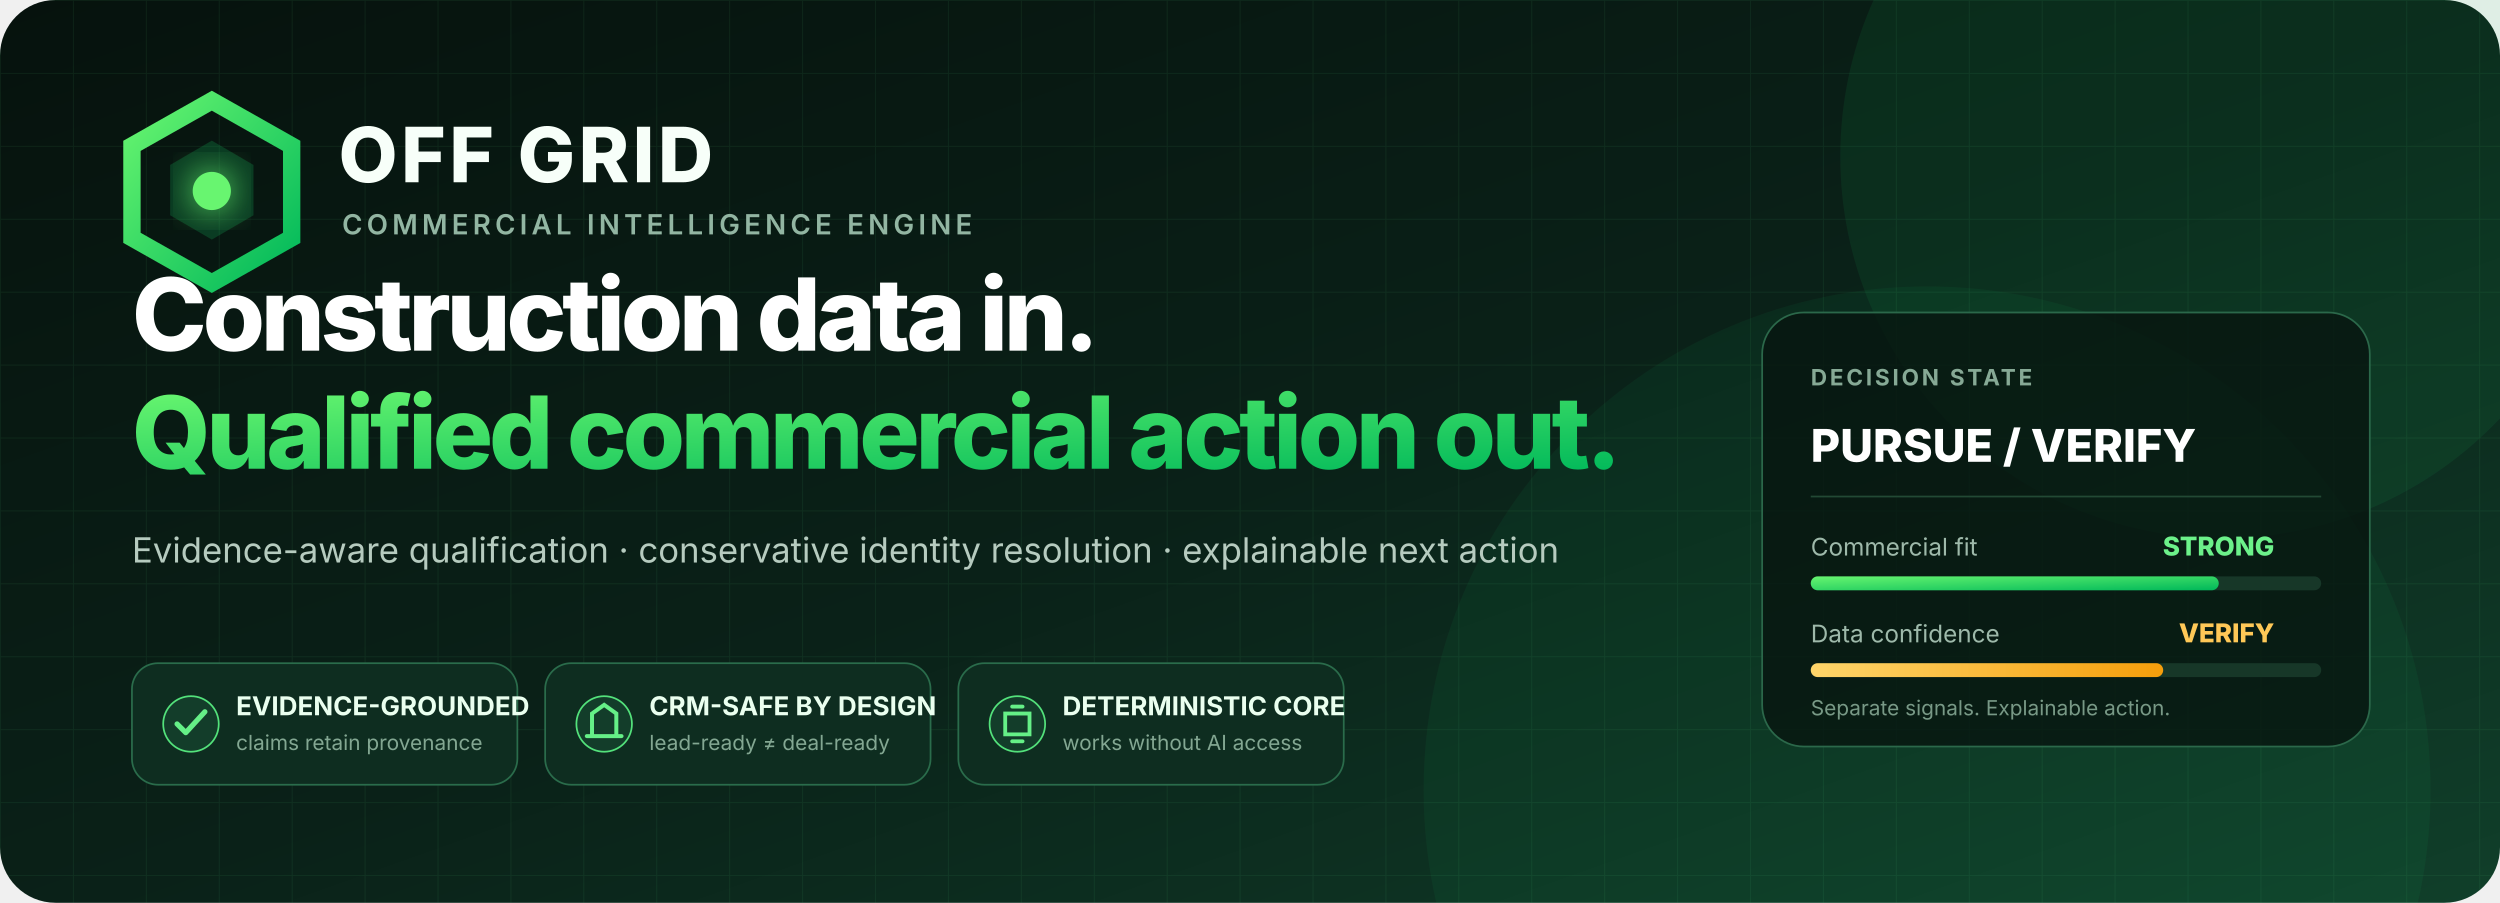
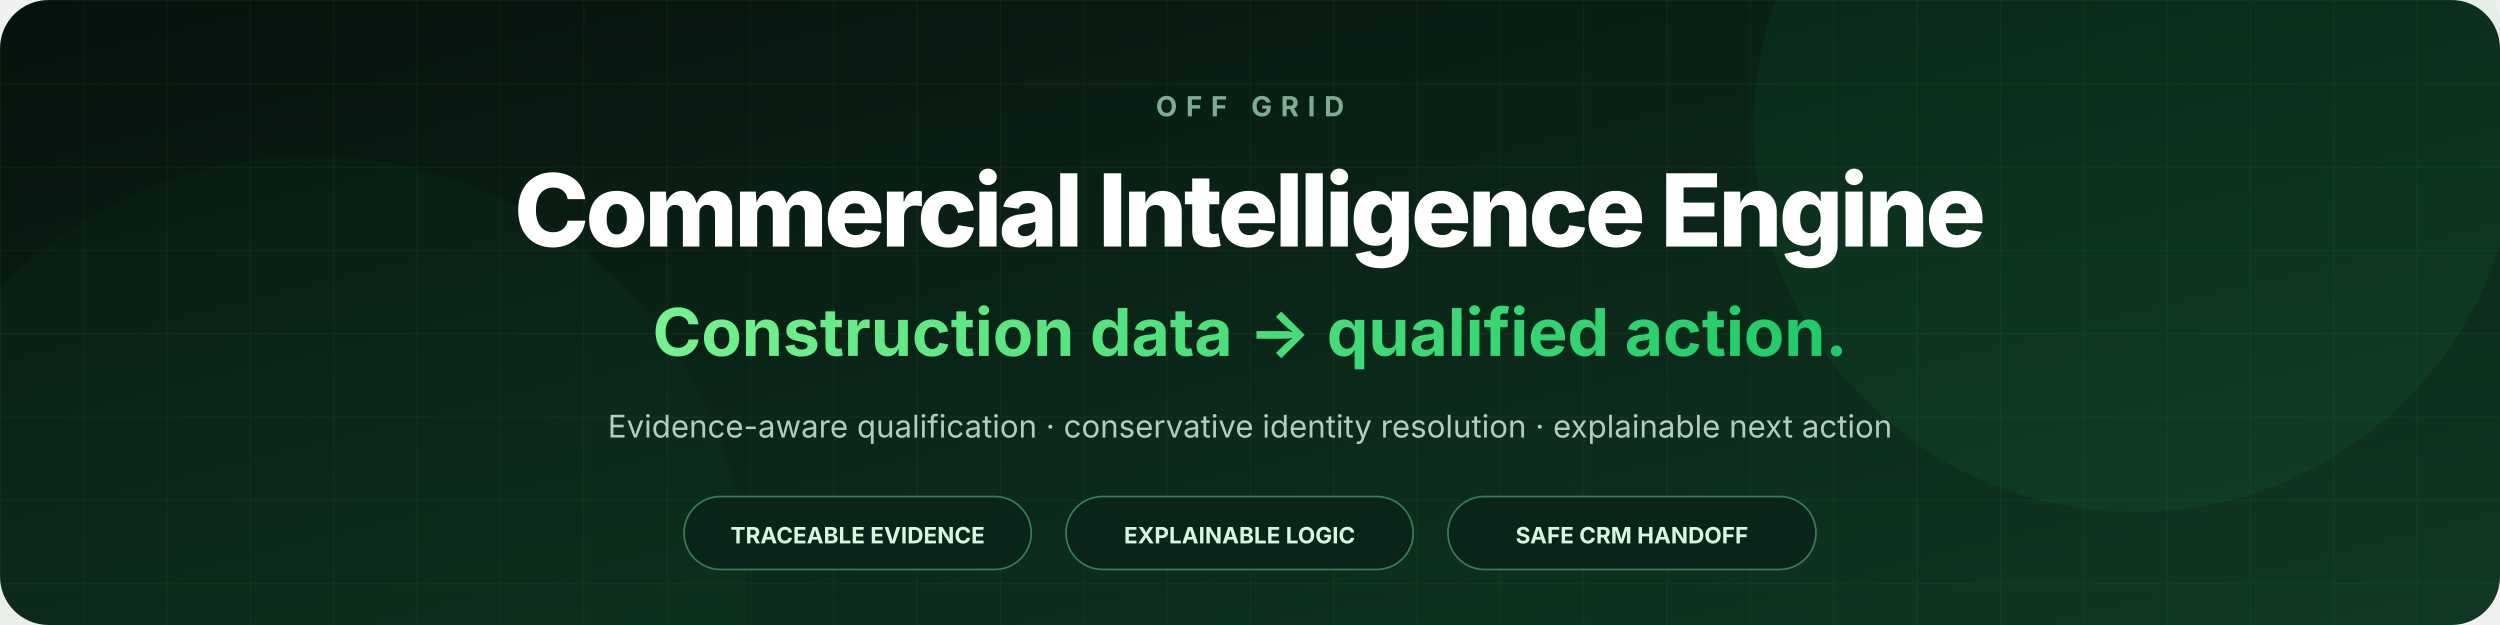
- <svg xmlns="http://www.w3.org/2000/svg" width="1440" height="520" viewBox="0 0 1440 520" role="img" aria-labelledby="title desc">
+ <svg xmlns="http://www.w3.org/2000/svg" width="1440" height="360" viewBox="0 0 1440 360" role="img" aria-labelledby="title desc">
  <defs>
    <linearGradient id="bg" x1="0" y1="0" x2="1" y2="1">
-       <stop offset="0" stop-color="#06120d" />
-       <stop offset="0.52" stop-color="#0a2118" />
-       <stop offset="1" stop-color="#103f2a" />
+       <stop stop-color="#06120d" />
+       <stop offset="1" stop-color="#103923" />
    </linearGradient>
-     <linearGradient id="green" x1="0" y1="0" x2="1" y2="1">
-       <stop offset="0" stop-color="#67f56f" />
-       <stop offset="1" stop-color="#00b85a" />
+     <linearGradient id="accent" x1="0" x2="1">
+       <stop stop-color="#75f28f" />
+       <stop offset="1" stop-color="#1fca68" />
    </linearGradient>
-     <linearGradient id="gold" x1="0" y1="0" x2="1" y2="0">
-       <stop offset="0" stop-color="#ffd56a" />
-       <stop offset="1" stop-color="#f59e0b" />
-     </linearGradient>
-     <pattern id="grid" width="42" height="42" patternUnits="userSpaceOnUse">
-       <path d="M42 0H0V42" fill="none" stroke="#65e98b" stroke-opacity=".075" />
+     <pattern id="grid" width="48" height="48" patternUnits="userSpaceOnUse">
+       <path d="M48 0H0V48" fill="none" stroke="#7cf39a" stroke-opacity=".055" />
    </pattern>
-     <filter id="glow" x="-50%" y="-50%" width="200%" height="200%">
-       <feGaussianBlur stdDeviation="10" result="blur" />
-       <feMerge>
-         <feMergeNode in="blur" />
-         <feMergeNode in="SourceGraphic" />
-       </feMerge>
-     </filter>
  </defs>
-   <rect width="1440" height="520" rx="32" fill="url(#bg)" />
-   <rect width="1440" height="520" rx="32" fill="url(#grid)" />
-   <circle cx="1280" cy="90" r="220" fill="#19d86c" opacity=".08" />
-   <circle cx="1110" cy="455" r="290" fill="#19d86c" opacity=".055" />
-   <g transform="translate(70 58)">
-     <path d="M52 0 98 26v53l-46 26L6 79V26Z" fill="none" stroke="url(#green)" stroke-width="10" />
-     <path d="M52 23 76 37v29L52 80 28 66V37Z" fill="#16d267" opacity=".2" />
-     <circle cx="52" cy="52" r="11" fill="#67f56f" filter="url(#glow)" />
-     <text x="125" y="47" fill="#f7fff9" font-family="Inter,Segoe UI,Arial,sans-serif" font-size="44" font-weight="800" letter-spacing="2">OFF GRID</text>
-     <text x="127" y="77" fill="#92b5a2" font-family="Inter,Segoe UI,Arial,sans-serif" font-size="16" font-weight="600" letter-spacing="2.4">COMMERCIAL INTELLIGENCE ENGINE</text>
-   </g>
-   <g transform="translate(76 202)" font-family="Inter,Segoe UI,Arial,sans-serif">
-     <text x="0" y="0" fill="#ffffff" font-size="58" font-weight="800" letter-spacing="-2.4">Construction data in.</text>
-     <text x="0" y="68" fill="url(#green)" font-size="58" font-weight="800" letter-spacing="-2.4">Qualified commercial action out.</text>
-     <text x="0" y="122" fill="#b6cbbf" font-size="20">Evidence-aware qualification · conservative identity resolution · explainable next action</text>
-   </g>
-   <g transform="translate(76 382)" font-family="Inter,Segoe UI,Arial,sans-serif">
-     <g>
-       <rect width="222" height="70" rx="15" fill="#0e2d20" stroke="#2a6c4b" />
-       <circle cx="34" cy="35" r="16" fill="#133d2a" stroke="#53e27b" />
-       <path d="m26 35 5 5 11-12" fill="none" stroke="#65f087" stroke-width="3" stroke-linecap="round" stroke-linejoin="round" />
-       <text x="60" y="30" fill="#eaffef" font-size="15" font-weight="700">EVIDENCE-GROUNDED</text>
-       <text x="60" y="50" fill="#83a792" font-size="12">claims retain provenance</text>
-     </g>
-     <g transform="translate(238)">
-       <rect width="222" height="70" rx="15" fill="#0e2d20" stroke="#2a6c4b" />
-       <circle cx="34" cy="35" r="16" fill="#133d2a" stroke="#53e27b" />
-       <path d="M27 42V29l7-5 7 5v13M24 42h20" fill="none" stroke="#65f087" stroke-width="2.3" stroke-linecap="round" />
-       <text x="60" y="30" fill="#eaffef" font-size="15" font-weight="700">CRM-SAFE BY DESIGN</text>
-       <text x="60" y="50" fill="#83a792" font-size="12">lead-ready ≠ deal-ready</text>
-     </g>
-     <g transform="translate(476)">
-       <rect width="222" height="70" rx="15" fill="#0e2d20" stroke="#2a6c4b" />
-       <circle cx="34" cy="35" r="16" fill="#133d2a" stroke="#53e27b" />
-       <path d="M27 29h14v12H27zM31 25h6M31 45h6" fill="none" stroke="#65f087" stroke-width="2.2" stroke-linecap="round" />
-       <text x="60" y="30" fill="#eaffef" font-size="15" font-weight="700">DETERMINISTIC CORE</text>
-       <text x="60" y="50" fill="#83a792" font-size="12">works without AI access</text>
+   <rect width="1440" height="360" rx="28" fill="url(#bg)" />
+   <rect width="1440" height="360" rx="28" fill="url(#grid)" />
+   <circle cx="1230" cy="75" r="220" fill="#1cce68" opacity=".06" />
+   <circle cx="180" cy="340" r="250" fill="#1cce68" opacity=".035" />
+   <g text-anchor="middle" font-family="Inter,Segoe UI,Arial,sans-serif">
+     <text x="720" y="67" fill="#80ac94" font-size="16" font-weight="750" letter-spacing="5">OFF GRID</text>
+     <text x="720" y="142" fill="#ffffff" font-size="58" font-weight="800" letter-spacing="-2">Commercial Intelligence Engine</text>
+     <text x="720" y="205" fill="url(#accent)" font-size="38" font-weight="750">Construction data → qualified action.</text>
+     <text x="720" y="252" fill="#b4ccbe" font-size="18">Evidence-aware qualification · conservative identity resolution · explainable next action</text>
+     <g transform="translate(394 286)" font-size="13" font-weight="700">
+       <rect width="200" height="42" rx="21" fill="#0a2419" stroke="#397c57" />
+       <text x="100" y="27" fill="#d8f7e1">TRACEABLE EVIDENCE</text>
+       <rect x="220" width="200" height="42" rx="21" fill="#0a2419" stroke="#397c57" />
+       <text x="320" y="27" fill="#d8f7e1">EXPLAINABLE LOGIC</text>
+       <rect x="440" width="212" height="42" rx="21" fill="#0a2419" stroke="#397c57" />
+       <text x="546" y="27" fill="#d8f7e1">SAFE CRM HANDOFF</text>
    </g>
  </g>
-   <g transform="translate(1015 180)" font-family="Inter,Segoe UI,Arial,sans-serif">
-     <rect width="350" height="250" rx="24" fill="#07140f" fill-opacity=".78" stroke="#2b684a" />
-     <text x="28" y="42" fill="#86a995" font-size="13" font-weight="700" letter-spacing="1.6">DECISION STATE</text>
-     <text x="28" y="86" fill="#ffffff" font-size="26" font-weight="800">PURSUE / VERIFY</text>
-     <line x1="28" y1="106" x2="322" y2="106" stroke="#224934" />
-     <text x="28" y="140" fill="#9eb9aa" font-size="14">Commercial fit</text>
-     <text x="295" y="140" fill="#6cf18a" font-size="15" font-weight="800" text-anchor="end">STRONG</text>
-     <rect x="28" y="152" width="294" height="8" rx="4" fill="#173728" />
-     <rect x="28" y="152" width="235" height="8" rx="4" fill="url(#green)" />
-     <text x="28" y="190" fill="#9eb9aa" font-size="14">Data confidence</text>
-     <text x="295" y="190" fill="#ffc857" font-size="15" font-weight="800" text-anchor="end">VERIFY</text>
-     <rect x="28" y="202" width="294" height="8" rx="4" fill="#173728" />
-     <rect x="28" y="202" width="203" height="8" rx="4" fill="url(#gold)" />
-     <text x="28" y="232" fill="#789986" font-size="12">Separate signals. Explainable action.</text>
-   </g>
</svg>
